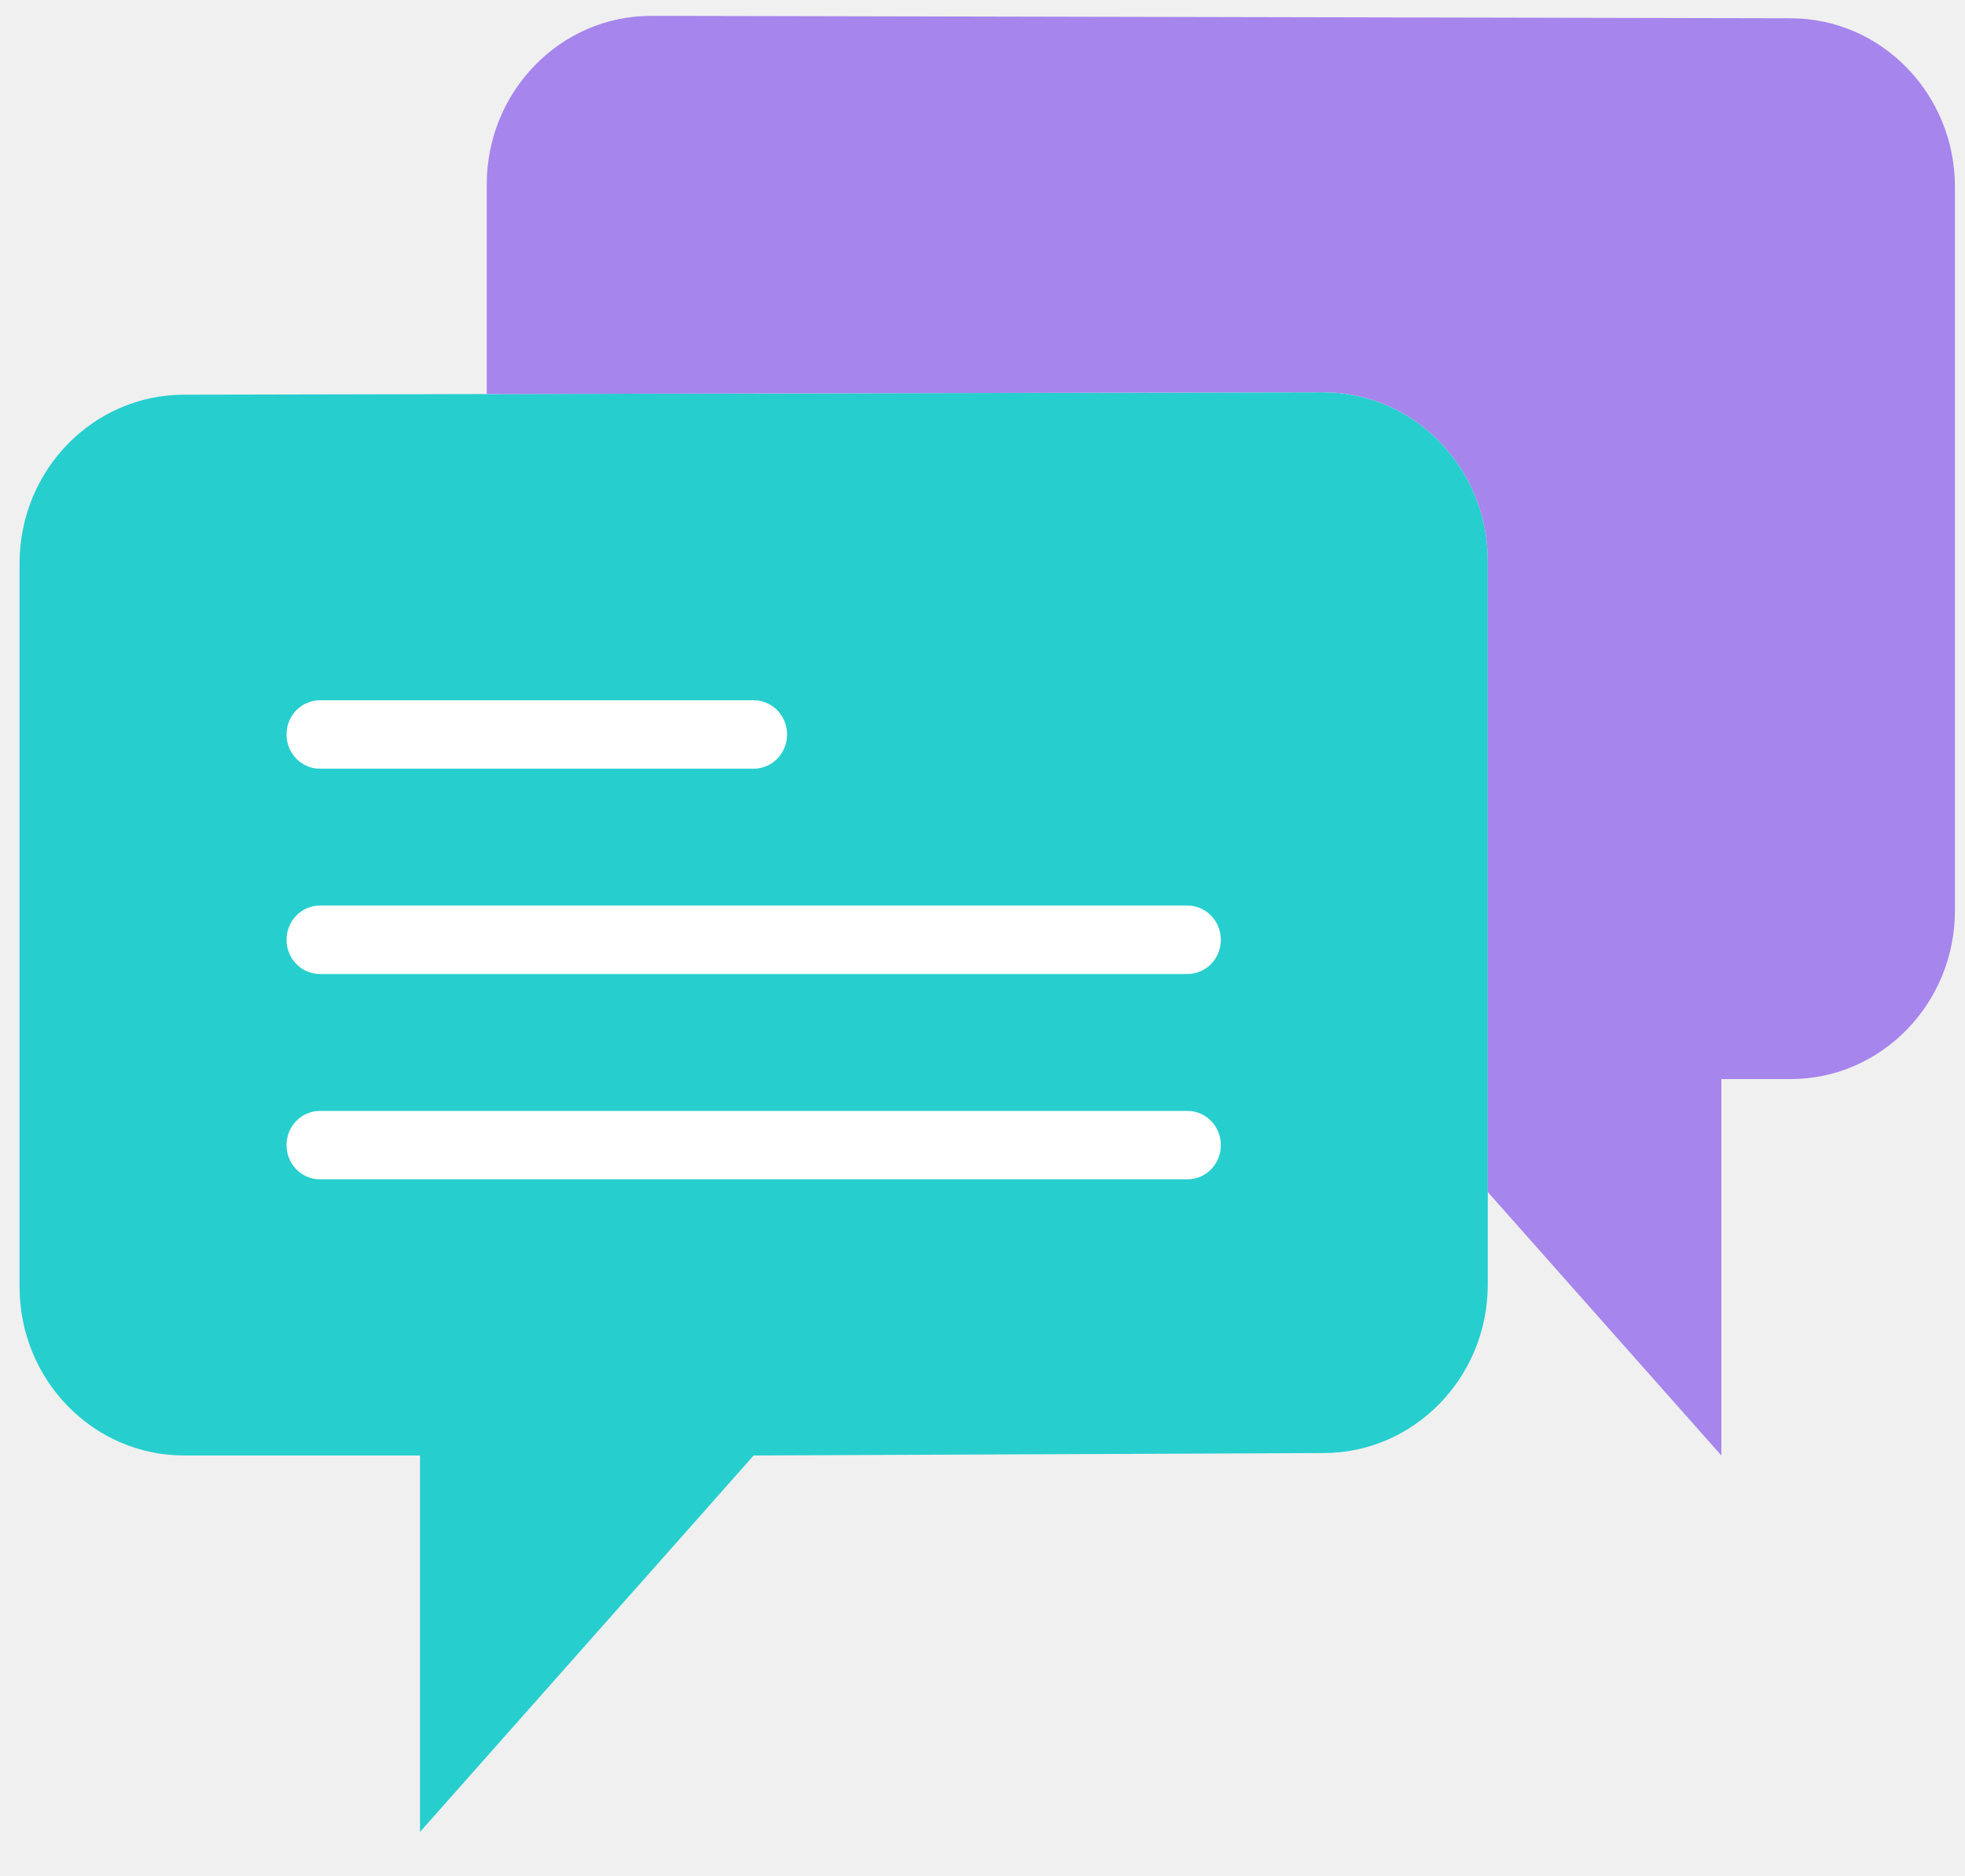
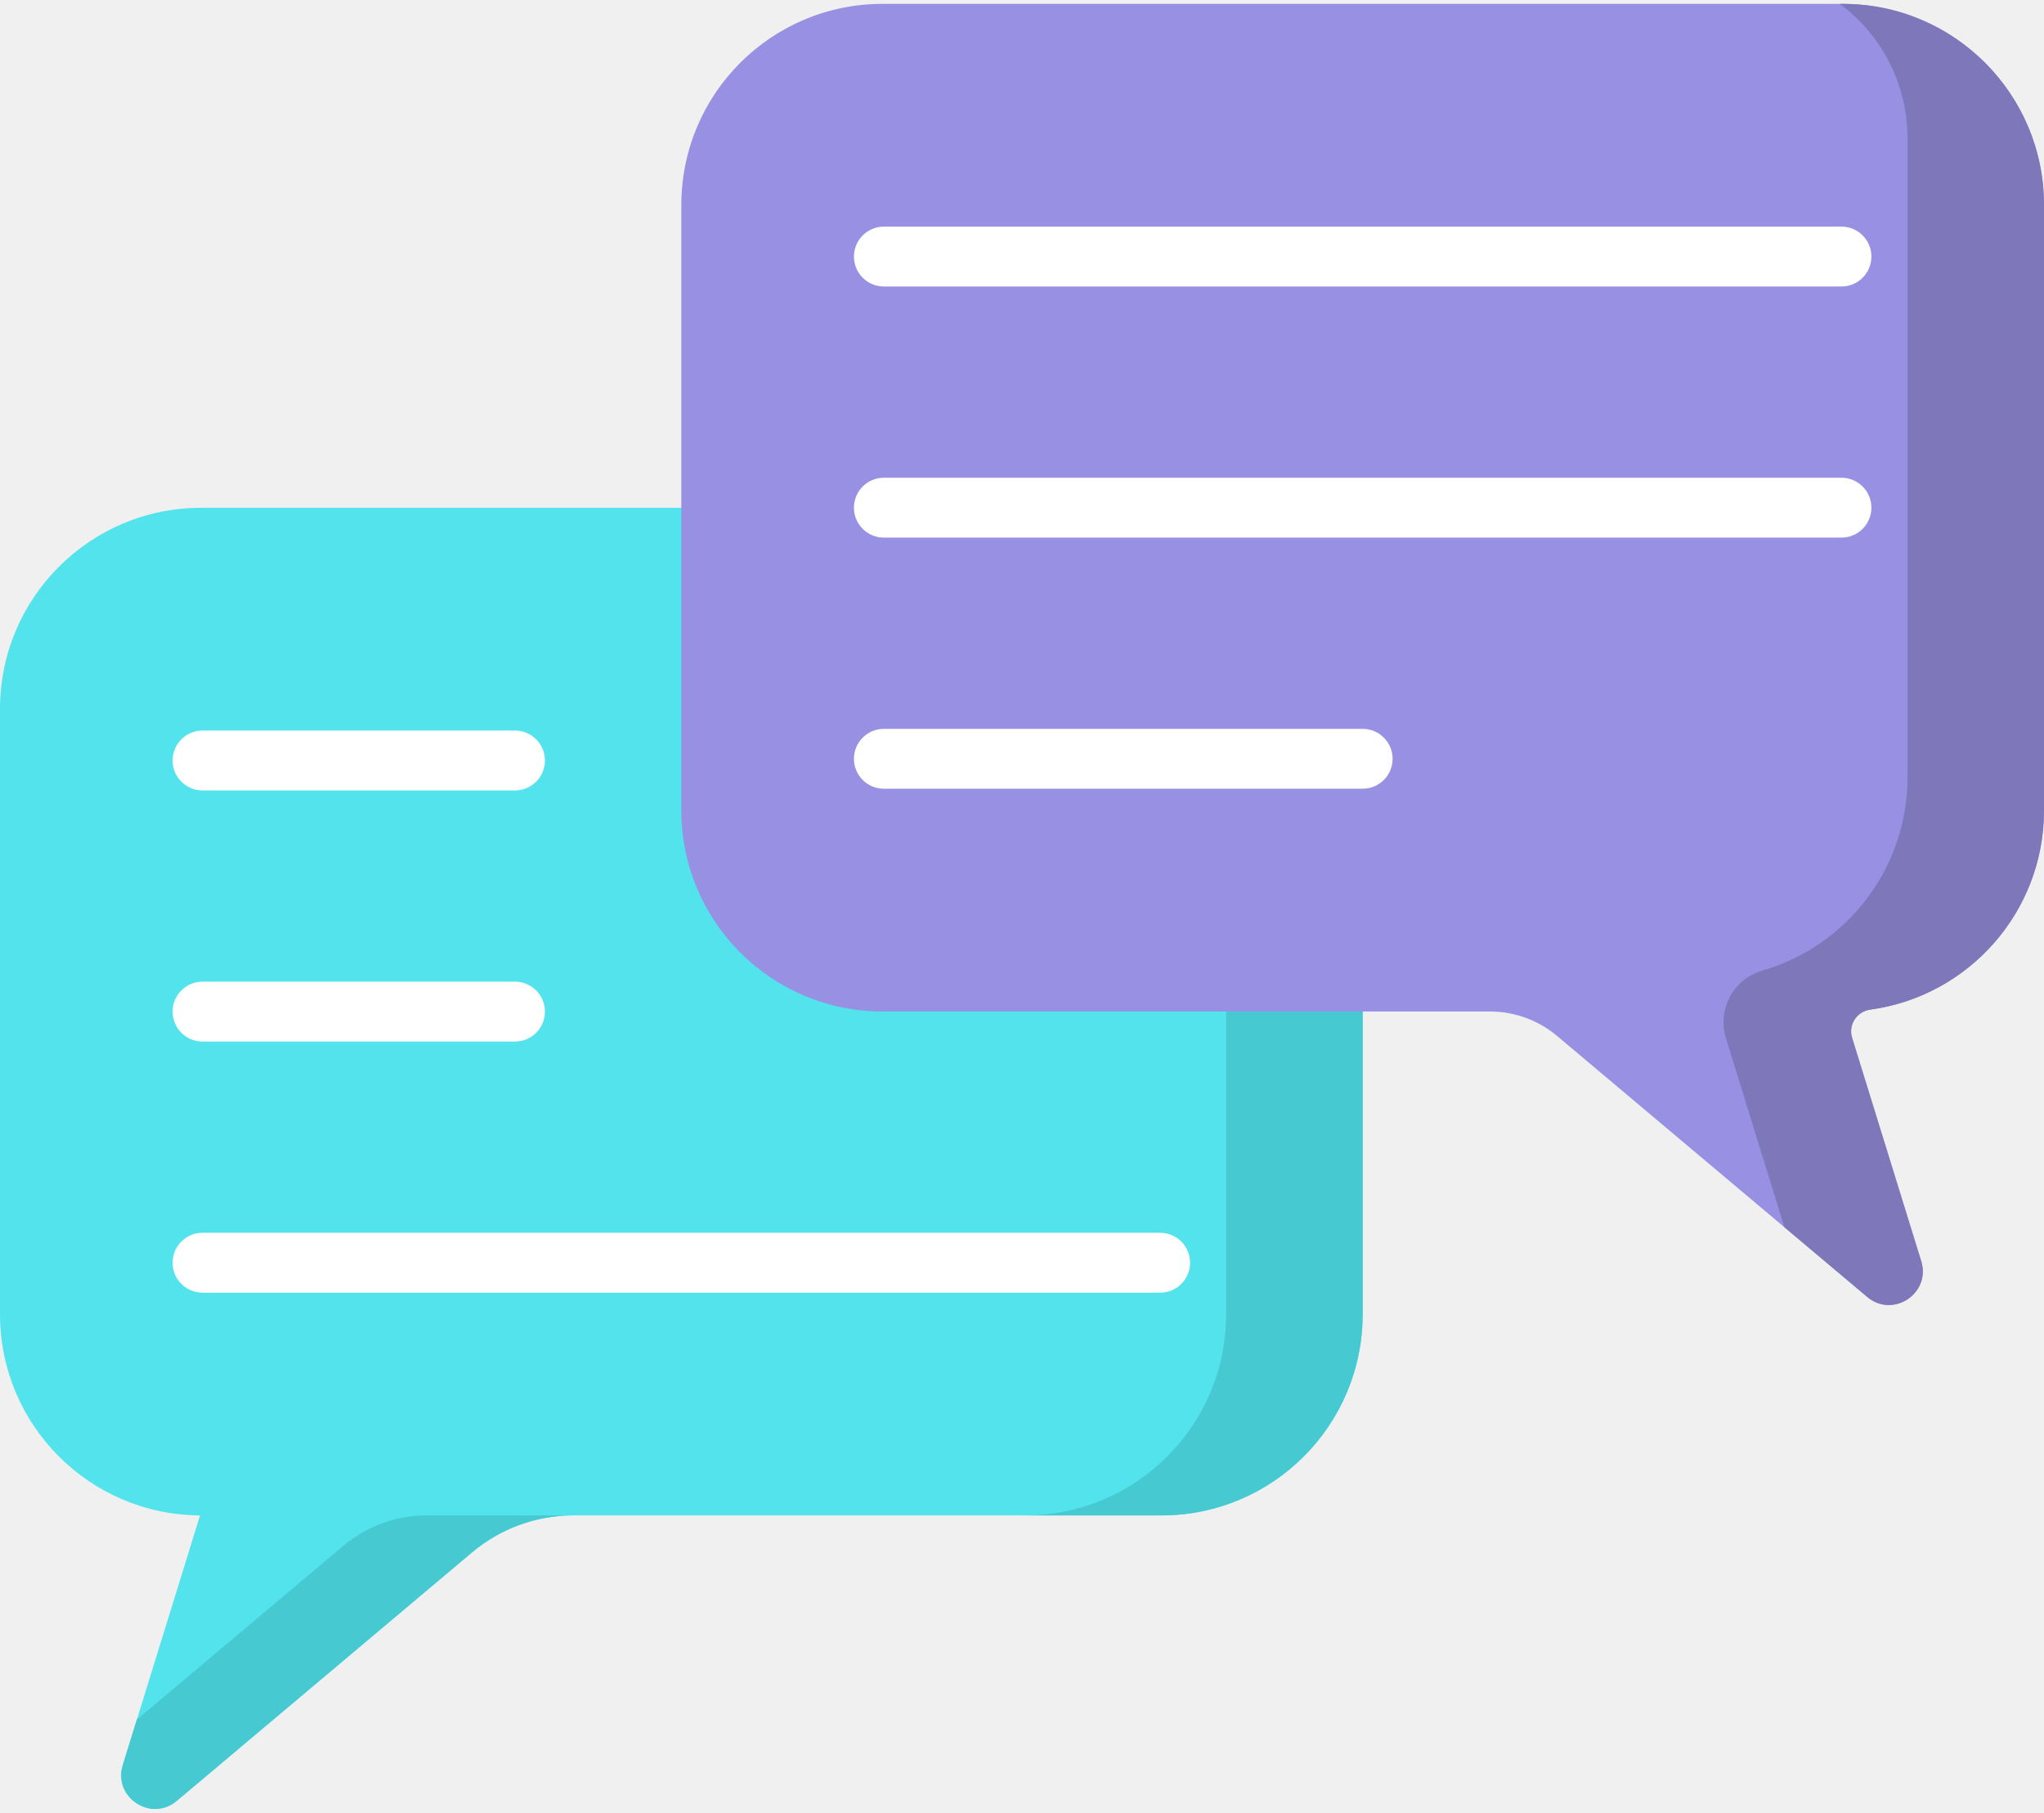
- <svg xmlns="http://www.w3.org/2000/svg" width="44" height="42" viewBox="0 0 44 42" fill="none">
-   <path d="M33.314 12.562V28.763C33.314 30.849 31.665 32.54 29.631 32.54L16.876 32.594L9.405 41.024V32.594H4.121C2.087 32.594 0.438 30.903 0.438 28.817V12.616C0.438 10.53 2.087 8.839 4.121 8.839L29.631 8.785C31.665 8.785 33.314 10.476 33.314 12.562Z" fill="#27CECE" />
-   <path d="M16.876 17.214H7.163C6.75 17.214 6.416 16.871 6.416 16.448C6.416 16.025 6.75 15.682 7.163 15.682H16.876C17.29 15.682 17.624 16.025 17.624 16.448C17.624 16.871 17.29 17.214 16.876 17.214Z" fill="white" />
-   <path d="M26.59 21.812H7.163C6.75 21.812 6.416 21.469 6.416 21.046C6.416 20.623 6.75 20.279 7.163 20.279H26.59C27.003 20.279 27.337 20.623 27.337 21.046C27.337 21.469 27.003 21.812 26.59 21.812Z" fill="white" />
-   <path d="M26.59 26.41H7.163C6.75 26.41 6.416 26.067 6.416 25.644C6.416 25.221 6.75 24.878 7.163 24.878H26.59C27.003 24.878 27.337 25.221 27.337 25.644C27.337 26.067 27.003 26.41 26.59 26.41Z" fill="white" />
-   <path d="M40.092 0.409L14.582 0.355C12.548 0.355 10.899 2.047 10.899 4.132V8.824L29.631 8.784C31.665 8.784 33.314 10.475 33.314 12.562V26.694L38.544 32.594V24.165H40.092C42.126 24.165 43.775 22.474 43.775 20.388V4.187C43.775 2.1 42.126 0.409 40.092 0.409Z" fill="#A685EC" />
+ <svg xmlns="http://www.w3.org/2000/svg" width="512" height="454" viewBox="0 0 512 454" fill="none">
+   <path d="M50.378 127.173H290.954C318.777 127.173 341.332 149.728 341.332 177.551V329.136C341.332 356.959 318.777 379.514 290.954 379.514H143.609C134.334 379.514 125.358 382.788 118.261 388.759L44.282 451.002C37.823 456.437 28.262 450.094 30.758 442.03L50.11 379.513C22.411 379.369 0 356.87 0 329.136V177.551C0 149.728 22.555 127.173 50.378 127.173V127.173Z" fill="#53E3EC" />
+   <path d="M143.606 379.515H106.822C99.222 379.515 91.867 382.198 86.051 387.091L34.281 430.648L30.758 442.031C28.262 450.095 37.822 456.438 44.282 451.003L118.261 388.76C125.357 382.789 134.333 379.515 143.606 379.515Z" fill="#46C9D1" />
+   <path d="M290.955 127.173H256.762C284.585 127.173 307.14 149.728 307.14 177.551V329.136C307.14 356.959 284.585 379.515 256.762 379.515H290.955C318.778 379.515 341.333 356.96 341.333 329.136V177.551C341.333 149.728 318.778 127.173 290.955 127.173V127.173Z" fill="#46C9D1" />
+   <path d="M129.001 197.956H50.733C46.591 197.956 43.233 194.598 43.233 190.456C43.233 186.314 46.591 182.956 50.733 182.956H129.001C133.143 182.956 136.501 186.314 136.501 190.456C136.501 194.598 133.143 197.956 129.001 197.956Z" fill="white" />
+   <path d="M129.001 260.844H50.733C46.591 260.844 43.233 257.486 43.233 253.344C43.233 249.202 46.591 245.844 50.733 245.844H129.001C133.143 245.844 136.501 249.202 136.501 253.344C136.501 257.486 133.143 260.844 129.001 260.844Z" fill="white" />
+   <path d="M290.601 323.732H50.732C46.59 323.732 43.232 320.374 43.232 316.232C43.232 312.09 46.59 308.732 50.732 308.732H290.6C294.742 308.732 298.1 312.09 298.1 316.232C298.1 320.374 294.743 323.732 290.601 323.732Z" fill="white" />
+   <path d="M461.621 0.97H221.045C193.222 0.97 170.667 23.525 170.667 51.348V202.933C170.667 230.756 193.222 253.311 221.045 253.311H373.192C379.366 253.311 385.341 255.49 390.065 259.465L467.718 324.799C474.177 330.234 483.738 323.891 481.242 315.827L463.927 259.89C462.92 256.635 465.107 253.307 468.483 252.847C493.06 249.501 512 228.43 512 202.934V51.349C512 23.525 489.445 0.97 461.621 0.97Z" fill="#9790E3" />
+   <path d="M461.622 0.97H460.87C471.147 8.61 477.807 20.843 477.807 34.632V194.674C477.807 217.649 462.428 237.031 441.403 243.088C434.17 245.172 430.112 252.854 432.338 260.045L446.982 307.352L467.718 324.799C474.177 330.234 483.738 323.891 481.242 315.827L463.927 259.89C462.92 256.635 465.107 253.307 468.483 252.847C493.06 249.501 512 228.43 512 202.934V51.349C512 23.526 489.445 0.97 461.622 0.97V0.97Z" fill="#7E78BA" />
+   <path d="M461.268 71.753H221.399C217.257 71.753 213.899 68.395 213.899 64.253C213.899 60.111 217.257 56.753 221.399 56.753H461.267C465.409 56.753 468.767 60.111 468.767 64.253C468.767 68.395 465.41 71.753 461.268 71.753V71.753Z" fill="white" />
+   <path d="M461.268 134.642H221.399C217.257 134.642 213.899 131.284 213.899 127.142C213.899 123 217.257 119.642 221.399 119.642H461.267C465.409 119.642 468.767 123 468.767 127.142C468.767 131.284 465.41 134.642 461.268 134.642V134.642Z" fill="white" />
+   <path d="M341.333 197.529H221.399C217.257 197.529 213.899 194.171 213.899 190.029C213.899 185.887 217.257 182.529 221.399 182.529H341.333C345.475 182.529 348.833 185.887 348.833 190.029C348.833 194.171 345.476 197.529 341.333 197.529Z" fill="white" />
</svg>
